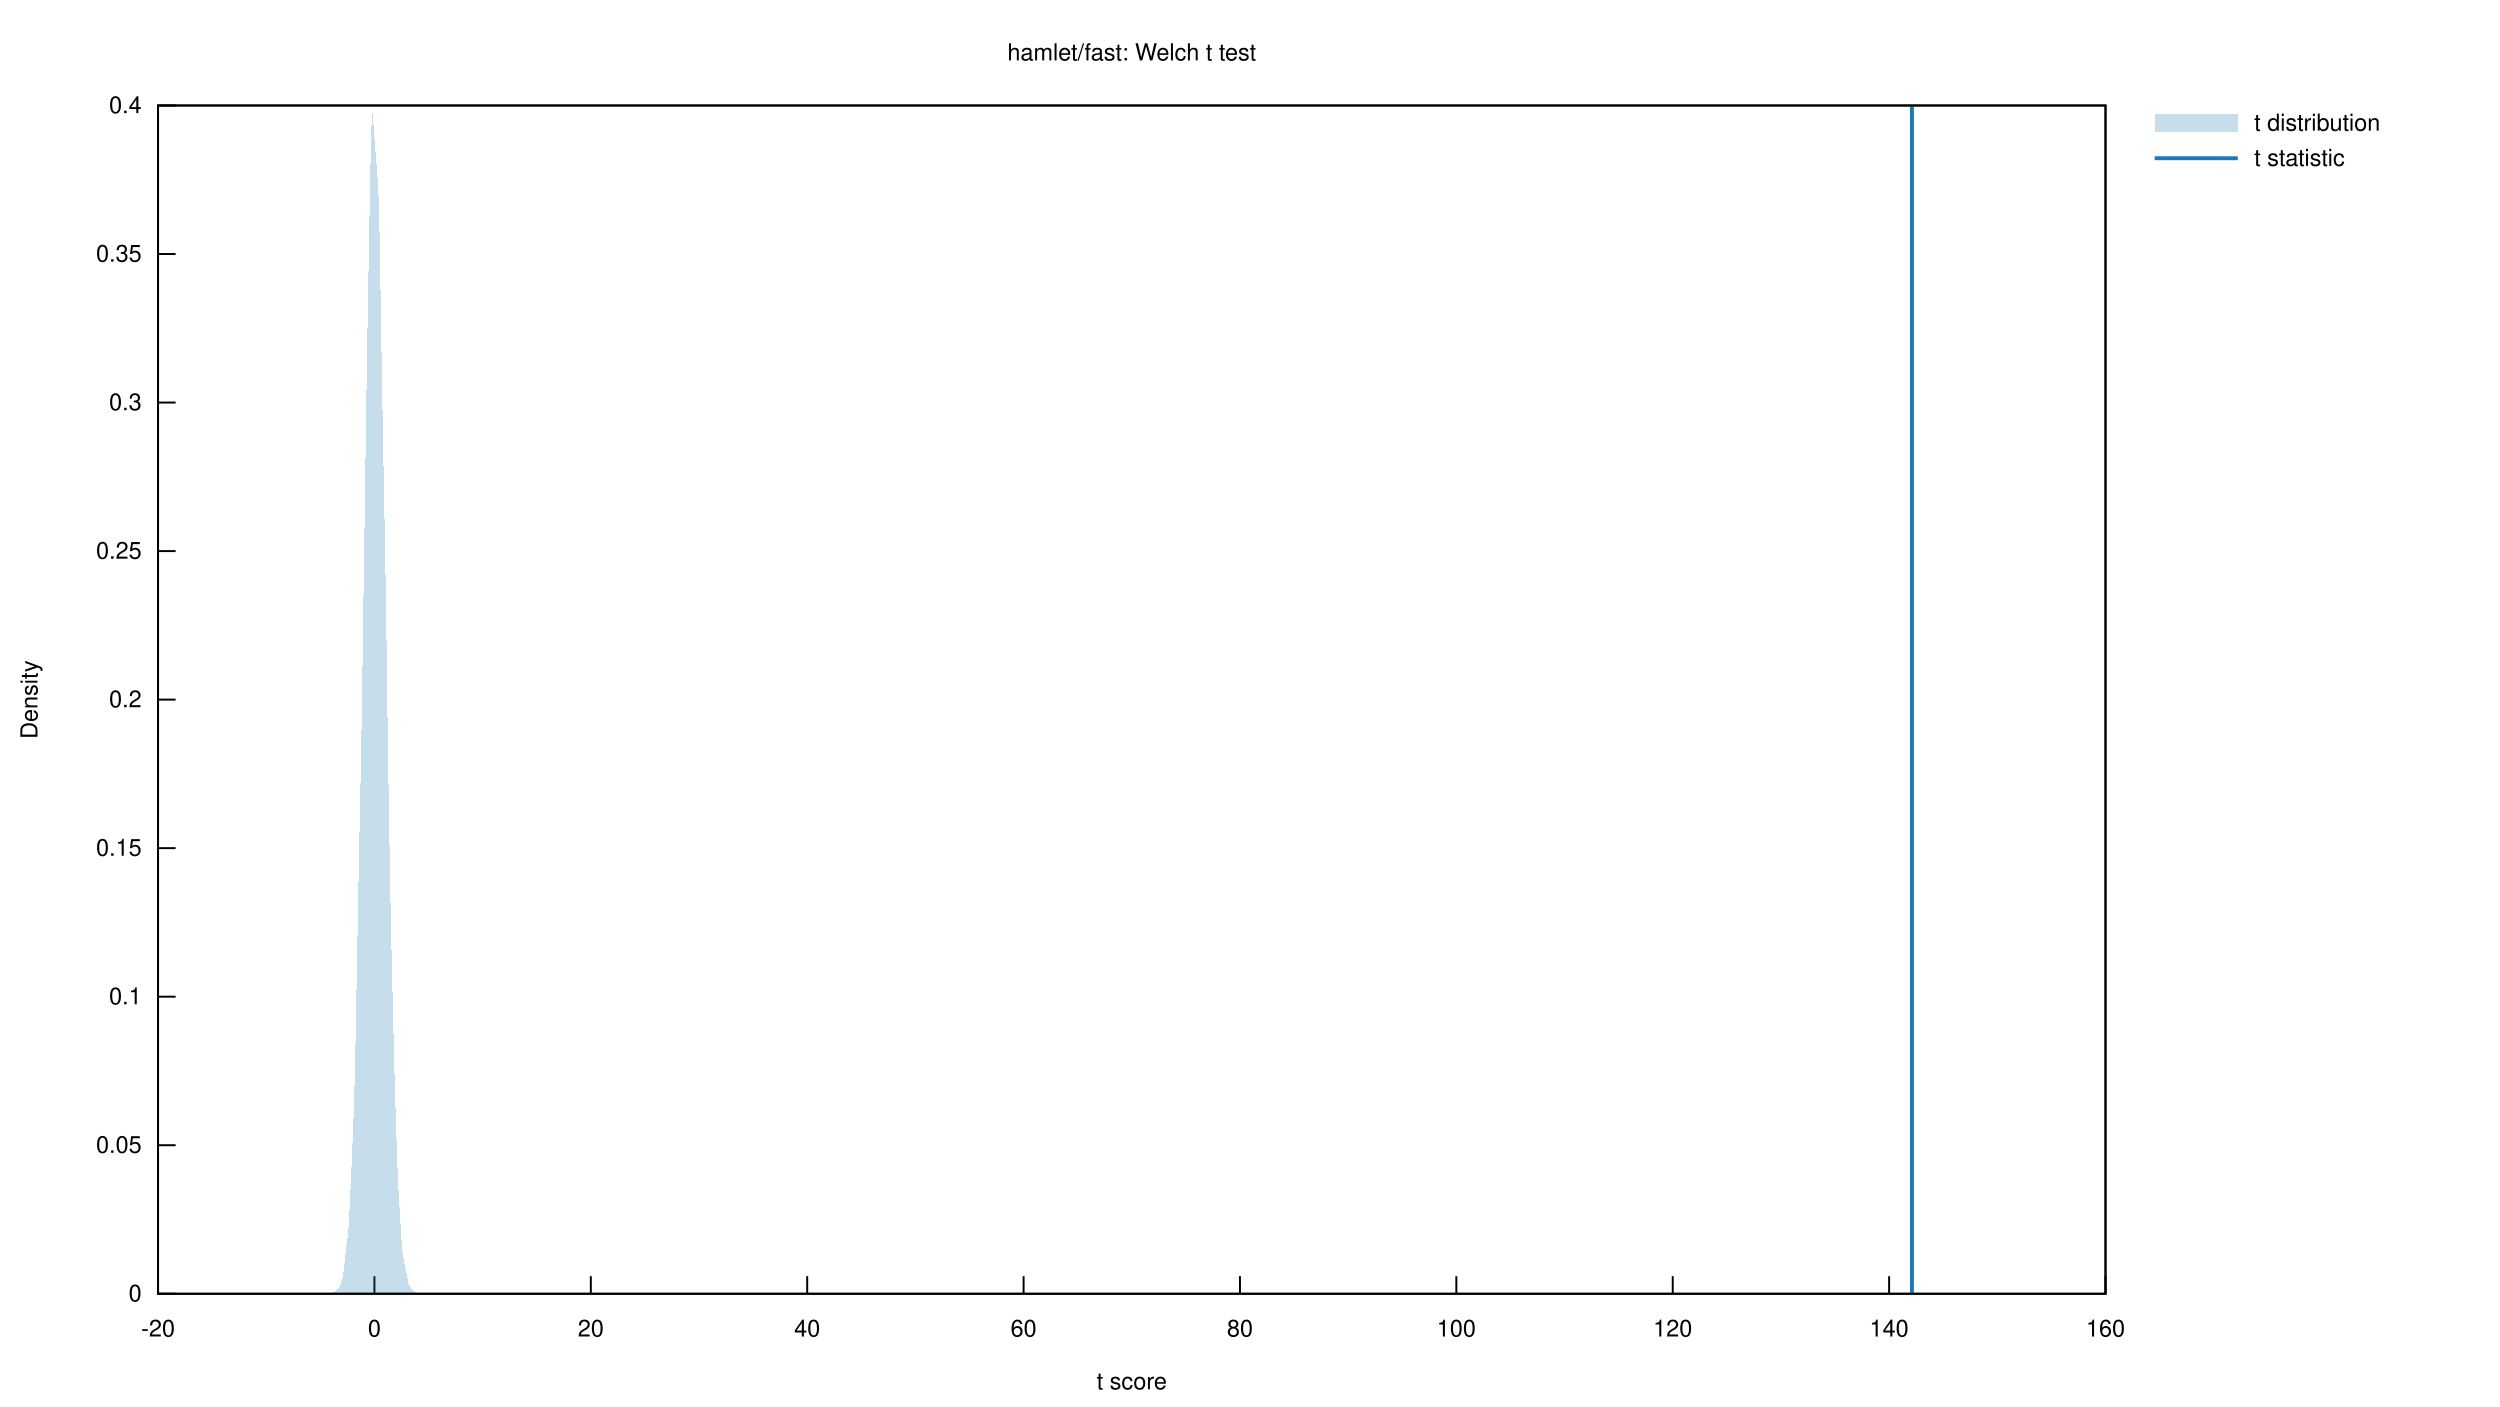
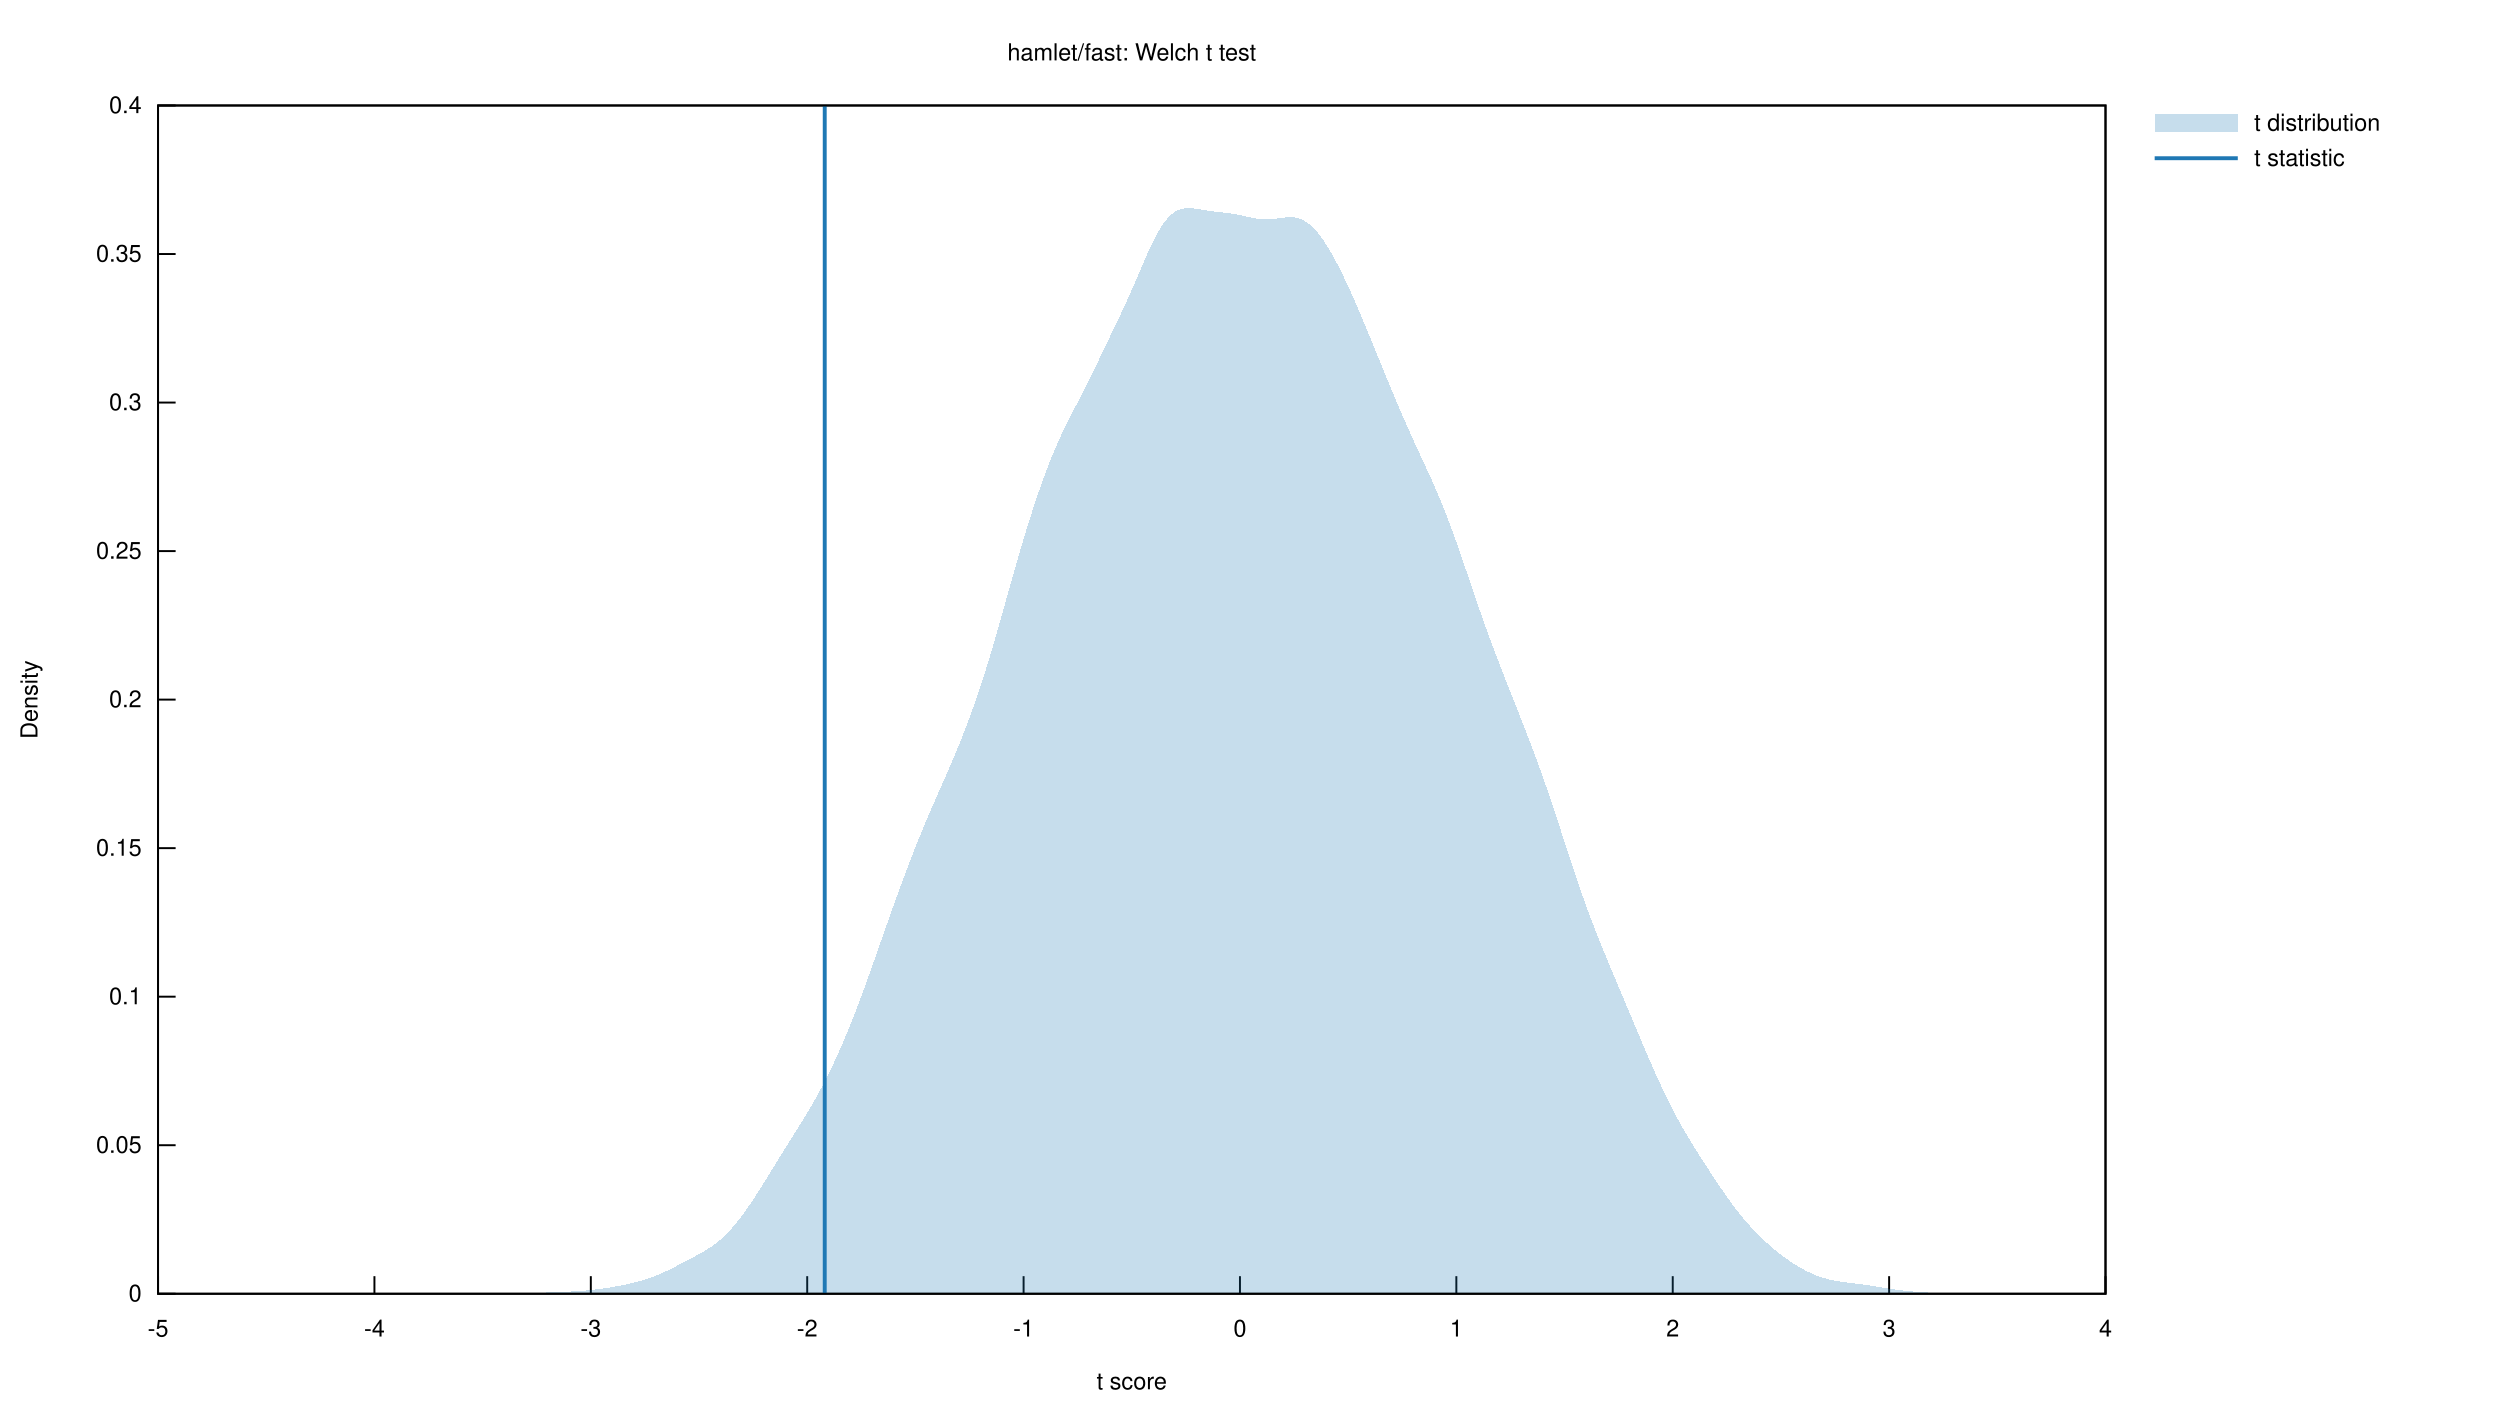
<svg xmlns="http://www.w3.org/2000/svg" xmlns:xlink="http://www.w3.org/1999/xlink" viewBox="0 0 1280 720">
  <g id="gnuplot_canvas">
    <rect x="0" y="0" width="1280" height="720" fill="none" />
    <defs>
      <circle id="gpDot" r="0.5" stroke-width="0.5" stroke="currentColor" />
      <path id="gpPt0" stroke-width="0.222" stroke="currentColor" d="M-1,0 h2 M0,-1 v2" />
      <path id="gpPt1" stroke-width="0.222" stroke="currentColor" d="M-1,-1 L1,1 M1,-1 L-1,1" />
      <path id="gpPt2" stroke-width="0.222" stroke="currentColor" d="M-1,0 L1,0 M0,-1 L0,1 M-1,-1 L1,1 M-1,1 L1,-1" />
      <rect id="gpPt3" stroke-width="0.222" stroke="currentColor" x="-1" y="-1" width="2" height="2" />
      <rect id="gpPt4" stroke-width="0.222" stroke="currentColor" fill="currentColor" x="-1" y="-1" width="2" height="2" />
      <circle id="gpPt5" stroke-width="0.222" stroke="currentColor" cx="0" cy="0" r="1" />
      <use xlink:href="#gpPt5" id="gpPt6" fill="currentColor" stroke="none" />
      <path id="gpPt7" stroke-width="0.222" stroke="currentColor" d="M0,-1.33 L-1.33,0.67 L1.33,0.67 z" />
      <use xlink:href="#gpPt7" id="gpPt8" fill="currentColor" stroke="none" />
      <use xlink:href="#gpPt7" id="gpPt9" stroke="currentColor" transform="rotate(180)" />
      <use xlink:href="#gpPt9" id="gpPt10" fill="currentColor" stroke="none" />
      <use xlink:href="#gpPt3" id="gpPt11" stroke="currentColor" transform="rotate(45)" />
      <use xlink:href="#gpPt11" id="gpPt12" fill="currentColor" stroke="none" />
      <path id="gpPt13" stroke-width="0.222" stroke="currentColor" d="M0,1.330 L1.265,0.411 L0.782,-1.067 L-0.782,-1.076 L-1.265,0.411 z" />
      <use xlink:href="#gpPt13" id="gpPt14" fill="currentColor" stroke="none" />
      <filter id="textbox" filterUnits="objectBoundingBox" x="0" y="0" height="1" width="1">
        <feFlood flood-color="white" flood-opacity="1" result="bgnd" />
        <feComposite in="SourceGraphic" in2="bgnd" operator="atop" />
      </filter>
      <filter id="greybox" filterUnits="objectBoundingBox" x="0" y="0" height="1" width="1">
        <feFlood flood-color="lightgrey" flood-opacity="1" result="grey" />
        <feComposite in="SourceGraphic" in2="grey" operator="atop" />
      </filter>
    </defs>
    <g fill="none" color="white" stroke="currentColor" stroke-width="1.00" stroke-linecap="butt" stroke-linejoin="miter">
</g>
    <g fill="none" color="black" stroke="currentColor" stroke-width="1.00" stroke-linecap="butt" stroke-linejoin="miter">
      <path stroke="black" d="M80.92,662.40 L89.92,662.40  " />
      <g transform="translate(72.53,666.30)" stroke="none" fill="black" font-family="Helvetica" font-size="12.00" text-anchor="end">
        <text>
          <tspan font-family="Helvetica"> 0</tspan>
        </text>
      </g>
    </g>
    <g fill="none" color="black" stroke="currentColor" stroke-width="1.00" stroke-linecap="butt" stroke-linejoin="miter">
      <path stroke="black" d="M80.92,586.35 L89.92,586.35  " />
      <g transform="translate(72.53,590.25)" stroke="none" fill="black" font-family="Helvetica" font-size="12.00" text-anchor="end">
        <text>
          <tspan font-family="Helvetica"> 0.05</tspan>
        </text>
      </g>
    </g>
    <g fill="none" color="black" stroke="currentColor" stroke-width="1.00" stroke-linecap="butt" stroke-linejoin="miter">
      <path stroke="black" d="M80.92,510.30 L89.92,510.30  " />
      <g transform="translate(72.53,514.20)" stroke="none" fill="black" font-family="Helvetica" font-size="12.00" text-anchor="end">
        <text>
          <tspan font-family="Helvetica"> 0.1</tspan>
        </text>
      </g>
    </g>
    <g fill="none" color="black" stroke="currentColor" stroke-width="1.00" stroke-linecap="butt" stroke-linejoin="miter">
      <path stroke="black" d="M80.92,434.25 L89.92,434.25  " />
      <g transform="translate(72.53,438.15)" stroke="none" fill="black" font-family="Helvetica" font-size="12.00" text-anchor="end">
        <text>
          <tspan font-family="Helvetica"> 0.15</tspan>
        </text>
      </g>
    </g>
    <g fill="none" color="black" stroke="currentColor" stroke-width="1.00" stroke-linecap="butt" stroke-linejoin="miter">
      <path stroke="black" d="M80.92,358.20 L89.92,358.20  " />
      <g transform="translate(72.53,362.10)" stroke="none" fill="black" font-family="Helvetica" font-size="12.00" text-anchor="end">
        <text>
          <tspan font-family="Helvetica"> 0.2</tspan>
        </text>
      </g>
    </g>
    <g fill="none" color="black" stroke="currentColor" stroke-width="1.00" stroke-linecap="butt" stroke-linejoin="miter">
      <path stroke="black" d="M80.92,282.16 L89.92,282.16  " />
      <g transform="translate(72.53,286.06)" stroke="none" fill="black" font-family="Helvetica" font-size="12.00" text-anchor="end">
        <text>
          <tspan font-family="Helvetica"> 0.25</tspan>
        </text>
      </g>
    </g>
    <g fill="none" color="black" stroke="currentColor" stroke-width="1.00" stroke-linecap="butt" stroke-linejoin="miter">
      <path stroke="black" d="M80.92,206.11 L89.92,206.11  " />
      <g transform="translate(72.53,210.01)" stroke="none" fill="black" font-family="Helvetica" font-size="12.00" text-anchor="end">
        <text>
          <tspan font-family="Helvetica"> 0.3</tspan>
        </text>
      </g>
    </g>
    <g fill="none" color="black" stroke="currentColor" stroke-width="1.00" stroke-linecap="butt" stroke-linejoin="miter">
      <path stroke="black" d="M80.92,130.06 L89.92,130.06  " />
      <g transform="translate(72.53,133.96)" stroke="none" fill="black" font-family="Helvetica" font-size="12.00" text-anchor="end">
        <text>
          <tspan font-family="Helvetica"> 0.35</tspan>
        </text>
      </g>
    </g>
    <g fill="none" color="black" stroke="currentColor" stroke-width="1.00" stroke-linecap="butt" stroke-linejoin="miter">
      <path stroke="black" d="M80.92,54.01 L89.92,54.01  " />
      <g transform="translate(72.53,57.91)" stroke="none" fill="black" font-family="Helvetica" font-size="12.00" text-anchor="end">
        <text>
          <tspan font-family="Helvetica"> 0.4</tspan>
        </text>
      </g>
    </g>
    <g fill="none" color="black" stroke="currentColor" stroke-width="1.00" stroke-linecap="butt" stroke-linejoin="miter">
      <path stroke="black" d="M80.92,662.40 L80.92,653.40  " />
      <g transform="translate(80.92,684.30)" stroke="none" fill="black" font-family="Helvetica" font-size="12.00" text-anchor="middle">
        <text>
-           <tspan font-family="Helvetica">-20</tspan>
+           <tspan font-family="Helvetica">-5</tspan>
        </text>
      </g>
    </g>
    <g fill="none" color="black" stroke="currentColor" stroke-width="1.00" stroke-linecap="butt" stroke-linejoin="miter">
      <path stroke="black" d="M191.71,662.40 L191.71,653.40  " />
      <g transform="translate(191.71,684.30)" stroke="none" fill="black" font-family="Helvetica" font-size="12.00" text-anchor="middle">
        <text>
-           <tspan font-family="Helvetica"> 0</tspan>
+           <tspan font-family="Helvetica">-4</tspan>
        </text>
      </g>
    </g>
    <g fill="none" color="black" stroke="currentColor" stroke-width="1.00" stroke-linecap="butt" stroke-linejoin="miter">
      <path stroke="black" d="M302.50,662.40 L302.50,653.40  " />
      <g transform="translate(302.50,684.30)" stroke="none" fill="black" font-family="Helvetica" font-size="12.00" text-anchor="middle">
        <text>
-           <tspan font-family="Helvetica"> 20</tspan>
+           <tspan font-family="Helvetica">-3</tspan>
        </text>
      </g>
    </g>
    <g fill="none" color="black" stroke="currentColor" stroke-width="1.00" stroke-linecap="butt" stroke-linejoin="miter">
      <path stroke="black" d="M413.29,662.40 L413.29,653.40  " />
      <g transform="translate(413.29,684.30)" stroke="none" fill="black" font-family="Helvetica" font-size="12.00" text-anchor="middle">
        <text>
-           <tspan font-family="Helvetica"> 40</tspan>
+           <tspan font-family="Helvetica">-2</tspan>
        </text>
      </g>
    </g>
    <g fill="none" color="black" stroke="currentColor" stroke-width="1.00" stroke-linecap="butt" stroke-linejoin="miter">
      <path stroke="black" d="M524.08,662.40 L524.08,653.40  " />
      <g transform="translate(524.08,684.30)" stroke="none" fill="black" font-family="Helvetica" font-size="12.00" text-anchor="middle">
        <text>
-           <tspan font-family="Helvetica"> 60</tspan>
+           <tspan font-family="Helvetica">-1</tspan>
        </text>
      </g>
    </g>
    <g fill="none" color="black" stroke="currentColor" stroke-width="1.00" stroke-linecap="butt" stroke-linejoin="miter">
      <path stroke="black" d="M634.86,662.40 L634.86,653.40  " />
      <g transform="translate(634.86,684.30)" stroke="none" fill="black" font-family="Helvetica" font-size="12.00" text-anchor="middle">
        <text>
-           <tspan font-family="Helvetica"> 80</tspan>
+           <tspan font-family="Helvetica"> 0</tspan>
        </text>
      </g>
    </g>
    <g fill="none" color="black" stroke="currentColor" stroke-width="1.00" stroke-linecap="butt" stroke-linejoin="miter">
      <path stroke="black" d="M745.65,662.40 L745.65,653.40  " />
      <g transform="translate(745.65,684.30)" stroke="none" fill="black" font-family="Helvetica" font-size="12.00" text-anchor="middle">
        <text>
-           <tspan font-family="Helvetica"> 100</tspan>
+           <tspan font-family="Helvetica"> 1</tspan>
        </text>
      </g>
    </g>
    <g fill="none" color="black" stroke="currentColor" stroke-width="1.00" stroke-linecap="butt" stroke-linejoin="miter">
      <path stroke="black" d="M856.44,662.40 L856.44,653.40  " />
      <g transform="translate(856.44,684.30)" stroke="none" fill="black" font-family="Helvetica" font-size="12.00" text-anchor="middle">
        <text>
-           <tspan font-family="Helvetica"> 120</tspan>
+           <tspan font-family="Helvetica"> 2</tspan>
        </text>
      </g>
    </g>
    <g fill="none" color="black" stroke="currentColor" stroke-width="1.00" stroke-linecap="butt" stroke-linejoin="miter">
      <path stroke="black" d="M967.23,662.40 L967.23,653.40  " />
      <g transform="translate(967.23,684.30)" stroke="none" fill="black" font-family="Helvetica" font-size="12.00" text-anchor="middle">
        <text>
-           <tspan font-family="Helvetica"> 140</tspan>
+           <tspan font-family="Helvetica"> 3</tspan>
        </text>
      </g>
    </g>
    <g fill="none" color="black" stroke="currentColor" stroke-width="1.00" stroke-linecap="butt" stroke-linejoin="miter">
      <path stroke="black" d="M1078.02,662.40 L1078.02,653.40  " />
      <g transform="translate(1078.02,684.30)" stroke="none" fill="black" font-family="Helvetica" font-size="12.00" text-anchor="middle">
        <text>
-           <tspan font-family="Helvetica"> 160</tspan>
+           <tspan font-family="Helvetica"> 4</tspan>
        </text>
      </g>
    </g>
    <g fill="none" color="black" stroke="currentColor" stroke-width="1.00" stroke-linecap="butt" stroke-linejoin="miter">
</g>
    <g fill="none" color="black" stroke="currentColor" stroke-width="1.00" stroke-linecap="butt" stroke-linejoin="miter">
      <path stroke="black" d="M80.92,54.01 L80.92,662.40 L1078.02,662.40 L1078.02,54.01 L80.92,54.01 Z  " />
    </g>
    <g fill="none" color="black" stroke="currentColor" stroke-width="1.00" stroke-linecap="butt" stroke-linejoin="miter">
      <g transform="translate(19.18,358.21) rotate(270)" stroke="none" fill="black" font-family="Helvetica" font-size="12.00" text-anchor="middle">
        <text>
          <tspan font-family="Helvetica">Density</tspan>
        </text>
      </g>
    </g>
    <g fill="none" color="black" stroke="currentColor" stroke-width="1.00" stroke-linecap="butt" stroke-linejoin="miter">
      <g transform="translate(579.47,711.30)" stroke="none" fill="black" font-family="Helvetica" font-size="12.00" text-anchor="middle">
        <text>
          <tspan font-family="Helvetica">t score</tspan>
        </text>
      </g>
    </g>
    <g fill="none" color="black" stroke="currentColor" stroke-width="1.00" stroke-linecap="butt" stroke-linejoin="miter">
</g>
    <g id="gnuplot_plot_1">
      <g fill="none" color="black" stroke="currentColor" stroke-width="1.00" stroke-linecap="butt" stroke-linejoin="miter">
        <g transform="translate(1154.14,66.91)" stroke="none" fill="black" font-family="Helvetica" font-size="12.00" text-anchor="start">
          <text>
            <tspan font-family="Helvetica">t distribution</tspan>
          </text>
        </g>
      </g>
      <g fill="none" color="black" stroke="currentColor" stroke-width="1.00" stroke-linecap="butt" stroke-linejoin="miter">
        <g stroke="none" shape-rendering="crispEdges">
          <polygon fill="rgb( 31, 120, 180)" fill-opacity="0.25" points="1103.19,67.51 1145.75,67.51 1145.75,58.51 1103.19,58.51 " />
-           <polygon fill="rgb( 31, 120, 180)" fill-opacity="0.25" points="166.68,662.40 166.79,662.40 166.90,662.40 167.00,662.40 167.11,662.40 167.22,662.39 167.32,662.39 167.43,662.39 167.54,662.38 167.64,662.38 167.75,662.37 167.86,662.36 167.96,662.36 168.07,662.35 168.18,662.34 168.29,662.33 168.39,662.33 168.50,662.32 168.61,662.31 168.71,662.30 168.82,662.29 168.93,662.28 169.03,662.27 169.14,662.25 169.25,662.24 169.36,662.22 169.46,662.19 169.57,662.17 169.68,662.14 169.78,662.11 169.89,662.07 170.00,662.02 170.10,661.98 170.21,661.93 170.32,661.87 170.43,661.82 170.53,661.76 170.64,661.70 170.75,661.64 170.85,661.58 170.96,661.52 171.07,661.47 171.17,661.41 171.28,661.35 171.39,661.28 171.50,661.22 171.60,661.14 171.71,661.06 171.82,660.96 171.92,660.86 172.03,660.74 172.14,660.61 172.24,660.47 172.35,660.33 172.46,660.19 172.56,660.05 172.67,659.92 172.78,659.80 172.89,659.71 172.99,659.62 173.10,659.55 173.21,659.49 173.31,659.43 173.42,659.35 173.53,659.26 173.63,659.14 173.74,658.99 173.85,658.80 173.96,658.57 174.06,658.31 174.17,658.01 174.28,657.69 174.38,657.35 174.49,657.00 174.60,656.65 174.70,656.29 174.81,655.94 174.92,655.60 175.03,655.25 175.13,654.91 175.24,654.55 175.35,654.17 175.45,653.75 175.56,653.29 175.67,652.75 175.77,652.14 175.88,651.44 175.99,650.64 176.10,649.75 176.20,648.76 176.31,647.69 176.42,646.55 176.52,645.38 176.63,644.18 176.74,643.01 176.84,641.88 176.95,640.81 177.06,639.84 177.17,638.96 177.27,638.17 177.38,637.46 177.49,636.80 177.59,636.15 177.70,635.48 177.81,634.76 177.91,633.94 178.02,633.02 178.13,631.97 178.23,630.78 178.34,629.45 178.45,627.97 178.56,626.37 178.66,624.63 178.77,622.78 178.88,620.82 178.98,618.78 179.09,616.66 179.20,614.47 179.30,612.24 179.41,609.96 179.52,607.65 179.63,605.31 179.73,602.93 179.84,600.51 179.95,598.06 180.05,595.56 180.16,593.03 180.27,590.47 180.37,587.88 180.48,585.27 180.59,582.64 180.70,579.96 180.80,577.24 180.91,574.43 181.02,571.53 181.12,568.48 181.23,565.26 181.34,561.83 181.44,558.16 181.55,554.23 181.66,550.02 181.77,545.53 181.87,540.76 181.98,535.72 182.09,530.45 182.19,524.97 182.30,519.33 182.41,513.58 182.51,507.74 182.62,501.88 182.73,496.00 182.83,490.14 182.94,484.30 183.05,478.51 183.16,472.75 183.26,467.03 183.37,461.36 183.48,455.74 183.58,450.17 183.69,444.67 183.80,439.24 183.90,433.88 184.01,428.59 184.12,423.36 184.23,418.17 184.33,412.99 184.44,407.80 184.55,402.56 184.65,397.23 184.76,391.76 184.87,386.11 184.97,380.25 185.08,374.14 185.19,367.76 185.30,361.10 185.40,354.17 185.51,347.01 185.62,339.65 185.72,332.16 185.83,324.61 185.94,317.06 186.04,309.56 186.15,302.15 186.26,294.82 186.37,287.57 186.47,280.35 186.58,273.14 186.69,265.88 186.79,258.55 186.90,251.14 187.01,243.67 187.11,236.16 187.22,228.67 187.33,221.24 187.43,213.92 187.54,206.74 187.65,199.74 187.76,192.90 187.86,186.23 187.97,179.71 188.08,173.31 188.18,167.02 188.29,160.82 188.40,154.67 188.50,148.57 188.61,142.51 188.72,136.48 188.83,130.47 188.93,124.49 189.04,118.55 189.15,112.66 189.25,106.85 189.36,101.14 189.47,95.56 189.57,90.14 189.68,84.93 189.79,79.98 189.90,75.36 190.00,71.14 190.11,67.41 190.22,64.25 190.32,61.74 190.43,59.91 190.54,58.79 190.64,58.34 190.75,58.50 190.86,59.18 190.97,60.27 191.07,61.64 191.18,63.18 191.29,64.80 191.39,66.41 191.50,67.98 191.61,69.48 191.71,70.92 191.82,72.29 191.93,73.62 192.03,74.92 192.14,76.20 192.25,77.48 192.36,78.77 192.46,80.08 192.57,81.40 192.68,82.75 192.78,84.11 192.89,85.48 193.00,86.86 193.10,88.24 193.21,89.64 193.32,91.09 193.43,92.65 193.53,94.37 193.64,96.35 193.75,98.68 193.85,101.44 193.96,104.71 194.07,108.53 194.17,112.91 194.28,117.84 194.39,123.29 194.50,129.18 194.60,135.44 194.71,141.96 194.82,148.65 194.92,155.43 195.03,162.20 195.14,168.91 195.24,175.50 195.35,181.96 195.46,188.28 195.57,194.48 195.67,200.58 195.78,206.60 195.89,212.59 195.99,218.56 196.10,224.51 196.21,230.46 196.31,236.38 196.42,242.25 196.53,248.06 196.63,253.79 196.74,259.46 196.85,265.07 196.96,270.69 197.06,276.35 197.17,282.13 197.28,288.10 197.38,294.32 197.49,300.84 197.60,307.72 197.70,314.94 197.81,322.51 197.92,330.37 198.03,338.45 198.13,346.65 198.24,354.88 198.35,363.01 198.45,370.97 198.56,378.67 198.67,386.09 198.77,393.21 198.88,400.07 198.99,406.71 199.10,413.20 199.20,419.61 199.31,425.98 199.42,432.33 199.52,438.66 199.63,444.95 199.74,451.13 199.84,457.16 199.95,462.97 200.06,468.52 200.17,473.79 200.27,478.79 200.38,483.55 200.49,488.11 200.59,492.56 200.70,496.94 200.81,501.31 200.91,505.72 201.02,510.19 201.13,514.72 201.23,519.28 201.34,523.86 201.45,528.40 201.56,532.86 201.66,537.22 201.77,541.44 201.88,545.51 201.98,549.43 202.09,553.22 202.20,556.89 202.30,560.48 202.41,564.00 202.52,567.48 202.63,570.95 202.73,574.40 202.84,577.84 202.95,581.26 203.05,584.62 203.16,587.91 203.27,591.10 203.37,594.16 203.48,597.05 203.59,599.77 203.70,602.31 203.80,604.67 203.91,606.87 204.02,608.92 204.12,610.87 204.23,612.75 204.34,614.59 204.44,616.41 204.55,618.24 204.66,620.09 204.77,621.94 204.87,623.80 204.98,625.65 205.09,627.46 205.19,629.23 205.30,630.92 205.41,632.54 205.51,634.06 205.62,635.47 205.73,636.78 205.83,637.99 205.94,639.10 206.05,640.11 206.16,641.04 206.26,641.90 206.37,642.70 206.48,643.45 206.58,644.15 206.69,644.83 206.80,645.48 206.90,646.10 207.01,646.70 207.12,647.27 207.23,647.81 207.33,648.32 207.44,648.79 207.55,649.22 207.65,649.64 207.76,650.04 207.87,650.44 207.97,650.86 208.08,651.32 208.19,651.83 208.30,652.38 208.40,652.98 208.51,653.62 208.62,654.28 208.72,654.93 208.83,655.57 208.94,656.16 209.04,656.69 209.15,657.15 209.26,657.52 209.37,657.82 209.47,658.05 209.58,658.21 209.69,658.33 209.79,658.43 209.90,658.52 210.01,658.62 210.11,658.73 210.22,658.87 210.33,659.04 210.44,659.23 210.54,659.44 210.65,659.67 210.76,659.90 210.86,660.12 210.97,660.33 211.08,660.51 211.18,660.65 211.29,660.76 211.40,660.84 211.50,660.87 211.61,660.88 211.72,660.88 211.83,660.86 211.93,660.84 212.04,660.84 212.15,660.86 212.25,660.90 212.36,660.97 212.47,661.06 212.57,661.16 212.68,661.28 212.79,661.39 212.90,661.50 213.00,661.60 213.11,661.69 213.22,661.77 213.32,661.83 213.43,661.88 213.54,661.91 213.64,661.95 213.75,661.97 213.86,662.00 213.97,662.02 214.07,662.04 214.18,662.07 214.29,662.09 214.39,662.12 214.50,662.15 214.61,662.17 214.71,662.20 214.82,662.22 214.93,662.24 215.04,662.26 215.14,662.28 215.25,662.29 215.36,662.30 215.46,662.31 215.57,662.31 215.68,662.31 215.78,662.31 215.89,662.31 216.00,662.30 216.10,662.29 216.21,662.28 216.32,662.27 216.43,662.25 216.53,662.23 216.64,662.21 216.75,662.19 216.85,662.18 216.96,662.17 217.07,662.16 217.17,662.16 217.28,662.16 217.39,662.17 217.50,662.18 217.60,662.20 217.71,662.22 217.82,662.24 217.92,662.26 218.03,662.27 218.14,662.29 218.24,662.30 218.35,662.32 218.46,662.33 218.57,662.34 218.67,662.35 218.78,662.35 218.89,662.36 218.99,662.37 219.10,662.38 219.21,662.38 219.31,662.39 219.42,662.39 219.53,662.39 219.64,662.40 219.74,662.40 219.85,662.40 219.96,662.40 220.06,662.40 220.06,662.40 219.96,662.40 219.85,662.40 219.74,662.40 219.64,662.40 219.53,662.40 219.42,662.40 219.31,662.40 219.21,662.40 219.10,662.40 218.99,662.40 218.89,662.40 218.78,662.40 218.67,662.40 218.57,662.40 218.46,662.40 218.35,662.40 218.24,662.40 218.14,662.40 218.03,662.40 217.92,662.40 217.82,662.40 217.71,662.40 217.60,662.40 217.50,662.40 217.39,662.40 217.28,662.40 217.17,662.40 217.07,662.40 216.96,662.40 216.85,662.40 216.75,662.40 216.64,662.40 216.53,662.40 216.43,662.40 216.32,662.40 216.21,662.40 216.10,662.40 216.00,662.40 215.89,662.40 215.78,662.40 215.68,662.40 215.57,662.40 215.46,662.40 215.36,662.40 215.25,662.40 215.14,662.40 215.04,662.40 214.93,662.40 214.82,662.40 214.71,662.40 214.61,662.40 214.50,662.40 214.39,662.40 214.29,662.40 214.18,662.40 214.07,662.40 213.97,662.40 213.86,662.40 213.75,662.40 213.64,662.40 213.54,662.40 213.43,662.40 213.32,662.40 213.22,662.40 213.11,662.40 213.00,662.40 212.90,662.40 212.79,662.40 212.68,662.40 212.57,662.40 212.47,662.40 212.36,662.40 212.25,662.40 212.15,662.40 212.04,662.40 211.93,662.40 211.83,662.40 211.72,662.40 211.61,662.40 211.50,662.40 211.40,662.40 211.29,662.40 211.18,662.40 211.08,662.40 210.97,662.40 210.86,662.40 210.76,662.40 210.65,662.40 210.54,662.40 210.44,662.40 210.33,662.40 210.22,662.40 210.11,662.40 210.01,662.40 209.90,662.40 209.79,662.40 209.69,662.40 209.58,662.40 209.47,662.40 209.37,662.40 209.26,662.40 209.15,662.40 209.04,662.40 208.94,662.40 208.83,662.40 208.72,662.40 208.62,662.40 208.51,662.40 208.40,662.40 208.30,662.40 208.19,662.40 208.08,662.40 207.97,662.40 207.87,662.40 207.76,662.40 207.65,662.40 207.55,662.40 207.44,662.40 207.33,662.40 207.23,662.40 207.12,662.40 207.01,662.40 206.90,662.40 206.80,662.40 206.69,662.40 206.58,662.40 206.48,662.40 206.37,662.40 206.26,662.40 206.16,662.40 206.05,662.40 205.94,662.40 205.83,662.40 205.73,662.40 205.62,662.40 205.51,662.40 205.41,662.40 205.30,662.40 205.19,662.40 205.09,662.40 204.98,662.40 204.87,662.40 204.77,662.40 204.66,662.40 204.55,662.40 204.44,662.40 204.34,662.40 204.23,662.40 204.12,662.40 204.02,662.40 203.91,662.40 203.80,662.40 203.70,662.40 203.59,662.40 203.48,662.40 203.37,662.40 203.27,662.40 203.16,662.40 203.05,662.40 202.95,662.40 202.84,662.40 202.73,662.40 202.63,662.40 202.52,662.40 202.41,662.40 202.30,662.40 202.20,662.40 202.09,662.40 201.98,662.40 201.88,662.40 201.77,662.40 201.66,662.40 201.56,662.40 201.45,662.40 201.34,662.40 201.23,662.40 201.13,662.40 201.02,662.40 200.91,662.40 200.81,662.40 200.70,662.40 200.59,662.40 200.49,662.40 200.38,662.40 200.27,662.40 200.17,662.40 200.06,662.40 199.95,662.40 199.84,662.40 199.74,662.40 199.63,662.40 199.52,662.40 199.42,662.40 199.31,662.40 199.20,662.40 199.10,662.40 198.99,662.40 198.88,662.40 198.77,662.40 198.67,662.40 198.56,662.40 198.45,662.40 198.35,662.40 198.24,662.40 198.13,662.40 198.03,662.40 197.92,662.40 197.81,662.40 197.70,662.40 197.60,662.40 197.49,662.40 197.38,662.40 197.28,662.40 197.17,662.40 197.06,662.40 196.96,662.40 196.85,662.40 196.74,662.40 196.63,662.40 196.53,662.40 196.42,662.40 196.31,662.40 196.21,662.40 196.10,662.40 195.99,662.40 195.89,662.40 195.78,662.40 195.67,662.40 195.57,662.40 195.46,662.40 195.35,662.40 195.24,662.40 195.14,662.40 195.03,662.40 194.92,662.40 194.82,662.40 194.71,662.40 194.60,662.40 194.50,662.40 194.39,662.40 194.28,662.40 194.17,662.40 194.07,662.40 193.96,662.40 193.85,662.40 193.75,662.40 193.64,662.40 193.53,662.40 193.43,662.40 193.32,662.40 193.21,662.40 193.10,662.40 193.00,662.40 192.89,662.40 192.78,662.40 192.68,662.40 192.57,662.40 192.46,662.40 192.36,662.40 192.25,662.40 192.14,662.40 192.03,662.40 191.93,662.40 191.82,662.40 191.71,662.40 191.61,662.40 191.50,662.40 191.39,662.40 191.29,662.40 191.18,662.40 191.07,662.40 190.97,662.40 190.86,662.40 190.75,662.40 190.64,662.40 190.54,662.40 190.43,662.40 190.32,662.40 190.22,662.40 190.11,662.40 190.00,662.40 189.90,662.40 189.79,662.40 189.68,662.40 189.57,662.40 189.47,662.40 189.36,662.40 189.25,662.40 189.15,662.40 189.04,662.40 188.93,662.40 188.83,662.40 188.72,662.40 188.61,662.40 188.50,662.40 188.40,662.40 188.29,662.40 188.18,662.40 188.08,662.40 187.97,662.40 187.86,662.40 187.76,662.40 187.65,662.40 187.54,662.40 187.43,662.40 187.33,662.40 187.22,662.40 187.11,662.40 187.01,662.40 186.90,662.40 186.79,662.40 186.69,662.40 186.58,662.40 186.47,662.40 186.37,662.40 186.26,662.40 186.15,662.40 186.04,662.40 185.94,662.40 185.83,662.40 185.72,662.40 185.62,662.40 185.51,662.40 185.40,662.40 185.30,662.40 185.19,662.40 185.08,662.40 184.97,662.40 184.87,662.40 184.76,662.40 184.65,662.40 184.55,662.40 184.44,662.40 184.33,662.40 184.23,662.40 184.12,662.40 184.01,662.40 183.90,662.40 183.80,662.40 183.69,662.40 183.58,662.40 183.48,662.40 183.37,662.40 183.26,662.40 183.16,662.40 183.05,662.40 182.94,662.40 182.83,662.40 182.73,662.40 182.62,662.40 182.51,662.40 182.41,662.40 182.30,662.40 182.19,662.40 182.09,662.40 181.98,662.40 181.87,662.40 181.77,662.40 181.66,662.40 181.55,662.40 181.44,662.40 181.34,662.40 181.23,662.40 181.12,662.40 181.02,662.40 180.91,662.40 180.80,662.40 180.70,662.40 180.59,662.40 180.48,662.40 180.37,662.40 180.27,662.40 180.16,662.40 180.05,662.40 179.95,662.40 179.84,662.40 179.73,662.40 179.63,662.40 179.52,662.40 179.41,662.40 179.30,662.40 179.20,662.40 179.09,662.40 178.98,662.40 178.88,662.40 178.77,662.40 178.66,662.40 178.56,662.40 178.45,662.40 178.34,662.40 178.23,662.40 178.13,662.40 178.02,662.40 177.91,662.40 177.81,662.40 177.70,662.40 177.59,662.40 177.49,662.40 177.38,662.40 177.27,662.40 177.17,662.40 177.06,662.40 176.95,662.40 176.84,662.40 176.74,662.40 176.63,662.40 176.52,662.40 176.42,662.40 176.31,662.40 176.20,662.40 176.10,662.40 175.99,662.40 175.88,662.40 175.77,662.40 175.67,662.40 175.56,662.40 175.45,662.40 175.35,662.40 175.24,662.40 175.13,662.40 175.03,662.40 174.92,662.40 174.81,662.40 174.70,662.40 174.60,662.40 174.49,662.40 174.38,662.40 174.28,662.40 174.17,662.40 174.06,662.40 173.96,662.40 173.85,662.40 173.74,662.40 173.63,662.40 173.53,662.40 173.42,662.40 173.31,662.40 173.21,662.40 173.10,662.40 172.99,662.40 172.89,662.40 172.78,662.40 172.67,662.40 172.56,662.40 172.46,662.40 172.35,662.40 172.24,662.40 172.14,662.40 172.03,662.40 171.92,662.40 171.82,662.40 171.71,662.40 171.60,662.40 171.50,662.40 171.39,662.40 171.28,662.40 171.17,662.40 171.07,662.40 170.96,662.40 170.85,662.40 170.75,662.40 170.64,662.40 170.53,662.40 170.43,662.40 170.32,662.40 170.21,662.40 170.10,662.40 170.00,662.40 169.89,662.40 169.78,662.40 169.68,662.40 169.57,662.40 169.46,662.40 169.36,662.40 169.25,662.40 169.14,662.40 169.03,662.40 168.93,662.40 168.82,662.40 168.71,662.40 168.61,662.40 168.50,662.40 168.39,662.40 168.29,662.40 168.18,662.40 168.07,662.40 167.96,662.40 167.86,662.40 167.75,662.40 167.64,662.40 167.54,662.40 167.43,662.40 167.32,662.40 167.22,662.40 167.11,662.40 167.00,662.40 166.90,662.40 166.79,662.40 166.68,662.40 " />
+           <polygon fill="rgb( 31, 120, 180)" fill-opacity="0.25" points="170.87,662.40 172.65,662.40 174.43,662.40 176.21,662.40 177.99,662.40 179.77,662.40 181.55,662.39 183.33,662.39 185.11,662.39 186.89,662.39 188.67,662.38 190.45,662.38 192.22,662.37 194.00,662.37 195.78,662.36 197.56,662.36 199.34,662.35 201.12,662.35 202.90,662.35 204.68,662.34 206.46,662.34 208.24,662.34 210.02,662.35 211.80,662.35 213.58,662.35 215.36,662.36 217.14,662.36 218.91,662.37 220.69,662.37 222.47,662.38 224.25,662.38 226.03,662.39 227.81,662.39 229.59,662.39 231.37,662.39 233.15,662.40 234.93,662.40 236.71,662.40 238.49,662.40 240.27,662.40 242.05,662.40 243.83,662.40 245.60,662.39 247.38,662.39 249.16,662.39 250.94,662.38 252.72,662.37 254.50,662.36 256.28,662.35 258.06,662.33 259.84,662.30 261.62,662.28 263.40,662.24 265.18,662.20 266.96,662.16 268.74,662.11 270.52,662.06 272.30,662.00 274.07,661.94 275.85,661.88 277.63,661.82 279.41,661.76 281.19,661.70 282.97,661.63 284.75,661.57 286.53,661.51 288.31,661.44 290.09,661.37 291.87,661.28 293.65,661.19 295.43,661.08 297.21,660.96 298.99,660.82 300.76,660.66 302.54,660.48 304.32,660.28 306.10,660.07 307.88,659.83 309.66,659.58 311.44,659.30 313.22,659.01 315.00,658.71 316.78,658.38 318.56,658.03 320.34,657.66 322.12,657.27 323.90,656.86 325.68,656.41 327.45,655.93 329.23,655.42 331.01,654.86 332.79,654.26 334.57,653.61 336.35,652.91 338.13,652.17 339.91,651.37 341.69,650.54 343.47,649.67 345.25,648.77 347.03,647.85 348.81,646.92 350.59,645.99 352.37,645.05 354.15,644.11 355.92,643.17 357.70,642.20 359.48,641.21 361.26,640.16 363.04,639.05 364.82,637.85 366.60,636.54 368.38,635.10 370.16,633.53 371.94,631.82 373.72,629.96 375.50,627.96 377.28,625.81 379.06,623.54 380.84,621.14 382.61,618.63 384.39,616.03 386.17,613.34 387.95,610.59 389.73,607.78 391.51,604.92 393.29,602.04 395.07,599.15 396.85,596.25 398.63,593.36 400.41,590.49 402.19,587.62 403.97,584.78 405.75,581.94 407.53,579.11 409.30,576.26 411.08,573.38 412.86,570.46 414.64,567.48 416.42,564.42 418.20,561.27 419.98,558.02 421.76,554.65 423.54,551.16 425.32,547.55 427.10,543.80 428.88,539.93 430.66,535.92 432.44,531.78 434.22,527.51 436.00,523.10 437.77,518.56 439.55,513.91 441.33,509.14 443.11,504.28 444.89,499.34 446.67,494.34 448.45,489.30 450.23,484.23 452.01,479.15 453.79,474.09 455.57,469.05 457.35,464.05 459.13,459.09 460.91,454.20 462.69,449.38 464.46,444.64 466.24,439.98 468.02,435.41 469.80,430.94 471.58,426.57 473.36,422.28 475.14,418.07 476.92,413.93 478.70,409.84 480.48,405.79 482.26,401.75 484.04,397.70 485.82,393.62 487.60,389.49 489.38,385.27 491.16,380.95 492.93,376.52 494.71,371.94 496.49,367.20 498.27,362.29 500.05,357.19 501.83,351.90 503.61,346.42 505.39,340.74 507.17,334.88 508.95,328.86 510.73,322.71 512.51,316.45 514.29,310.13 516.07,303.79 517.85,297.47 519.62,291.20 521.40,285.03 523.18,278.97 524.96,273.06 526.74,267.29 528.52,261.69 530.30,256.27 532.08,251.04 533.86,246.00 535.64,241.17 537.42,236.55 539.20,232.16 540.98,227.98 542.76,224.01 544.54,220.22 546.31,216.59 548.09,213.07 549.87,209.62 551.65,206.20 553.43,202.76 555.21,199.29 556.99,195.75 558.77,192.15 560.55,188.50 562.33,184.81 564.11,181.09 565.89,177.37 567.67,173.66 569.45,169.95 571.23,166.24 573.01,162.51 574.78,158.73 576.56,154.87 578.34,150.93 580.12,146.89 581.90,142.78 583.68,138.63 585.46,134.48 587.24,130.41 589.02,126.49 590.80,122.80 592.58,119.41 594.36,116.38 596.14,113.76 597.92,111.57 599.70,109.82 601.47,108.49 603.25,107.54 605.03,106.94 606.81,106.63 608.59,106.55 610.37,106.64 612.15,106.84 613.93,107.11 615.71,107.40 617.49,107.70 619.27,107.97 621.05,108.21 622.83,108.42 624.61,108.62 626.39,108.83 628.16,109.04 629.94,109.29 631.72,109.57 633.50,109.89 635.28,110.25 637.06,110.64 638.84,111.03 640.62,111.41 642.40,111.74 644.18,112.00 645.96,112.19 647.74,112.27 649.52,112.25 651.30,112.14 653.08,111.95 654.86,111.72 656.63,111.48 658.41,111.29 660.19,111.19 661.97,111.24 663.75,111.49 665.53,111.98 667.31,112.75 669.09,113.81 670.87,115.18 672.65,116.86 674.43,118.84 676.21,121.11 677.99,123.64 679.77,126.41 681.55,129.40 683.32,132.59 685.10,135.96 686.88,139.49 688.66,143.17 690.44,146.99 692.22,150.92 694.00,154.96 695.78,159.09 697.56,163.29 699.34,167.56 701.12,171.87 702.90,176.20 704.68,180.55 706.46,184.91 708.24,189.26 710.01,193.59 711.79,197.89 713.57,202.16 715.35,206.39 717.13,210.56 718.91,214.67 720.69,218.72 722.47,222.70 724.25,226.63 726.03,230.50 727.81,234.35 729.59,238.19 731.37,242.06 733.15,245.98 734.93,250.01 736.71,254.15 738.48,258.45 740.26,262.92 742.04,267.56 743.82,272.37 745.60,277.33 747.38,282.42 749.16,287.60 750.94,292.85 752.72,298.11 754.50,303.35 756.28,308.55 758.06,313.68 759.84,318.72 761.62,323.66 763.40,328.51 765.17,333.27 766.95,337.94 768.73,342.56 770.51,347.12 772.29,351.65 774.07,356.16 775.85,360.66 777.63,365.17 779.41,369.70 781.19,374.28 782.97,378.90 784.75,383.60 786.53,388.38 788.31,393.26 790.09,398.24 791.86,403.34 793.64,408.55 795.42,413.86 797.20,419.25 798.98,424.70 800.76,430.18 802.54,435.66 804.32,441.10 806.10,446.47 807.88,451.75 809.66,456.91 811.44,461.93 813.22,466.81 815.00,471.56 816.78,476.18 818.56,480.68 820.33,485.09 822.11,489.43 823.89,493.72 825.67,497.97 827.45,502.21 829.23,506.44 831.01,510.67 832.79,514.90 834.57,519.14 836.35,523.38 838.13,527.61 839.91,531.82 841.69,536.01 843.47,540.16 845.25,544.26 847.02,548.30 848.80,552.26 850.58,556.13 852.36,559.90 854.14,563.56 855.92,567.10 857.70,570.52 859.48,573.82 861.26,577.00 863.04,580.08 864.82,583.07 866.60,585.98 868.38,588.83 870.16,591.64 871.94,594.41 873.71,597.16 875.49,599.89 877.27,602.60 879.05,605.29 880.83,607.93 882.61,610.54 884.39,613.08 886.17,615.56 887.95,617.97 889.73,620.28 891.51,622.51 893.29,624.65 895.07,626.70 896.85,628.67 898.63,630.55 900.41,632.35 902.18,634.09 903.96,635.75 905.74,637.35 907.52,638.89 909.30,640.37 911.08,641.79 912.86,643.16 914.64,644.46 916.42,645.71 918.20,646.89 919.98,648.01 921.76,649.07 923.54,650.06 925.32,650.97 927.10,651.82 928.87,652.59 930.65,653.29 932.43,653.91 934.21,654.46 935.99,654.95 937.77,655.37 939.55,655.73 941.33,656.05 943.11,656.32 944.89,656.57 946.67,656.79 948.45,657.01 950.23,657.22 952.01,657.45 953.79,657.68 955.57,657.93 957.34,658.19 959.12,658.46 960.90,658.74 962.68,659.03 964.46,659.32 966.24,659.61 968.02,659.88 969.80,660.14 971.58,660.39 973.36,660.62 975.14,660.82 976.92,661.01 978.70,661.18 980.48,661.33 982.26,661.47 984.03,661.59 985.81,661.70 987.59,661.79 989.37,661.88 991.15,661.96 992.93,662.02 994.71,662.08 996.49,662.14 998.27,662.18 1000.05,662.22 1001.83,662.26 1003.61,662.28 1005.39,662.30 1007.17,662.32 1008.95,662.33 1010.72,662.34 1012.50,662.34 1014.28,662.34 1016.06,662.34 1017.84,662.34 1019.62,662.34 1021.40,662.34 1023.18,662.34 1024.96,662.34 1026.74,662.34 1028.52,662.35 1030.30,662.35 1032.08,662.36 1033.86,662.36 1035.64,662.37 1037.42,662.37 1039.19,662.38 1040.97,662.38 1042.75,662.39 1044.53,662.39 1046.31,662.39 1048.09,662.39 1049.87,662.40 1051.65,662.40 1053.43,662.40 1055.21,662.40 1056.99,662.40 1058.77,662.40 1058.77,662.40 1056.99,662.40 1055.21,662.40 1053.43,662.40 1051.65,662.40 1049.87,662.40 1048.09,662.40 1046.31,662.40 1044.53,662.40 1042.75,662.40 1040.97,662.40 1039.19,662.40 1037.42,662.40 1035.64,662.40 1033.86,662.40 1032.08,662.40 1030.30,662.40 1028.52,662.40 1026.74,662.40 1024.96,662.40 1023.18,662.40 1021.40,662.40 1019.62,662.40 1017.84,662.40 1016.06,662.40 1014.28,662.40 1012.50,662.40 1010.72,662.40 1008.95,662.40 1007.17,662.40 1005.39,662.40 1003.61,662.40 1001.83,662.40 1000.05,662.40 998.27,662.40 996.49,662.40 994.71,662.40 992.93,662.40 991.15,662.40 989.37,662.40 987.59,662.40 985.81,662.40 984.03,662.40 982.26,662.40 980.48,662.40 978.70,662.40 976.92,662.40 975.14,662.40 973.36,662.40 971.58,662.40 969.80,662.40 968.02,662.40 966.24,662.40 964.46,662.40 962.68,662.40 960.90,662.40 959.12,662.40 957.34,662.40 955.57,662.40 953.79,662.40 952.01,662.40 950.23,662.40 948.45,662.40 946.67,662.40 944.89,662.40 943.11,662.40 941.33,662.40 939.55,662.40 937.77,662.40 935.99,662.40 934.21,662.40 932.43,662.40 930.65,662.40 928.87,662.40 927.10,662.40 925.32,662.40 923.54,662.40 921.76,662.40 919.98,662.40 918.20,662.40 916.42,662.40 914.64,662.40 912.86,662.40 911.08,662.40 909.30,662.40 907.52,662.40 905.74,662.40 903.96,662.40 902.18,662.40 900.41,662.40 898.63,662.40 896.85,662.40 895.07,662.40 893.29,662.40 891.51,662.40 889.73,662.40 887.95,662.40 886.17,662.40 884.39,662.40 882.61,662.40 880.83,662.40 879.05,662.40 877.27,662.40 875.49,662.40 873.71,662.40 871.94,662.40 870.16,662.40 868.38,662.40 866.60,662.40 864.82,662.40 863.04,662.40 861.26,662.40 859.48,662.40 857.70,662.40 855.92,662.40 854.14,662.40 852.36,662.40 850.58,662.40 848.80,662.40 847.02,662.40 845.25,662.40 843.47,662.40 841.69,662.40 839.91,662.40 838.13,662.40 836.35,662.40 834.57,662.40 832.79,662.40 831.01,662.40 829.23,662.40 827.45,662.40 825.67,662.40 823.89,662.40 822.11,662.40 820.33,662.40 818.56,662.40 816.78,662.40 815.00,662.40 813.22,662.40 811.44,662.40 809.66,662.40 807.88,662.40 806.10,662.40 804.32,662.40 802.54,662.40 800.76,662.40 798.98,662.40 797.20,662.40 795.42,662.40 793.64,662.40 791.86,662.40 790.09,662.40 788.31,662.40 786.53,662.40 784.75,662.40 782.97,662.40 781.19,662.40 779.41,662.40 777.63,662.40 775.85,662.40 774.07,662.40 772.29,662.40 770.51,662.40 768.73,662.40 766.95,662.40 765.17,662.40 763.40,662.40 761.62,662.40 759.84,662.40 758.06,662.40 756.28,662.40 754.50,662.40 752.72,662.40 750.94,662.40 749.16,662.40 747.38,662.40 745.60,662.40 743.82,662.40 742.04,662.40 740.26,662.40 738.48,662.40 736.71,662.40 734.93,662.40 733.15,662.40 731.37,662.40 729.59,662.40 727.81,662.40 726.03,662.40 724.25,662.40 722.47,662.40 720.69,662.40 718.91,662.40 717.13,662.40 715.35,662.40 713.57,662.40 711.79,662.40 710.01,662.40 708.24,662.40 706.46,662.40 704.68,662.40 702.90,662.40 701.12,662.40 699.34,662.40 697.56,662.40 695.78,662.40 694.00,662.40 692.22,662.40 690.44,662.40 688.66,662.40 686.88,662.40 685.10,662.40 683.32,662.40 681.55,662.40 679.77,662.40 677.99,662.40 676.21,662.40 674.43,662.40 672.65,662.40 670.87,662.40 669.09,662.40 667.31,662.40 665.53,662.40 663.75,662.40 661.97,662.40 660.19,662.40 658.41,662.40 656.63,662.40 654.86,662.40 653.08,662.40 651.30,662.40 649.52,662.40 647.74,662.40 645.96,662.40 644.18,662.40 642.40,662.40 640.62,662.40 638.84,662.40 637.06,662.40 635.28,662.40 633.50,662.40 631.72,662.40 629.94,662.40 628.16,662.40 626.39,662.40 624.61,662.40 622.83,662.40 621.05,662.40 619.27,662.40 617.49,662.40 615.71,662.40 613.93,662.40 612.15,662.40 610.37,662.40 608.59,662.40 606.81,662.40 605.03,662.40 603.25,662.40 601.47,662.40 599.70,662.40 597.92,662.40 596.14,662.40 594.36,662.40 592.58,662.40 590.80,662.40 589.02,662.40 587.24,662.40 585.46,662.40 583.68,662.40 581.90,662.40 580.12,662.40 578.34,662.40 576.56,662.40 574.78,662.40 573.01,662.40 571.23,662.40 569.45,662.40 567.67,662.40 565.89,662.40 564.11,662.40 562.33,662.40 560.55,662.40 558.77,662.40 556.99,662.40 555.21,662.40 553.43,662.40 551.65,662.40 549.87,662.40 548.09,662.40 546.31,662.40 544.54,662.40 542.76,662.40 540.98,662.40 539.20,662.40 537.42,662.40 535.64,662.40 533.86,662.40 532.08,662.40 530.30,662.40 528.52,662.40 526.74,662.40 524.96,662.40 523.18,662.40 521.40,662.40 519.62,662.40 517.85,662.40 516.07,662.40 514.29,662.40 512.51,662.40 510.73,662.40 508.95,662.40 507.17,662.40 505.39,662.40 503.61,662.40 501.83,662.40 500.05,662.40 498.27,662.40 496.49,662.40 494.71,662.40 492.93,662.40 491.16,662.40 489.38,662.40 487.60,662.40 485.82,662.40 484.04,662.40 482.26,662.40 480.48,662.40 478.70,662.40 476.92,662.40 475.14,662.40 473.36,662.40 471.58,662.40 469.80,662.40 468.02,662.40 466.24,662.40 464.46,662.40 462.69,662.40 460.91,662.40 459.13,662.40 457.35,662.40 455.57,662.40 453.79,662.40 452.01,662.40 450.23,662.40 448.45,662.40 446.67,662.40 444.89,662.40 443.11,662.40 441.33,662.40 439.55,662.40 437.77,662.40 436.00,662.40 434.22,662.40 432.44,662.40 430.66,662.40 428.88,662.40 427.10,662.40 425.32,662.40 423.54,662.40 421.76,662.40 419.98,662.40 418.20,662.40 416.42,662.40 414.64,662.40 412.86,662.40 411.08,662.40 409.30,662.40 407.53,662.40 405.75,662.40 403.97,662.40 402.19,662.40 400.41,662.40 398.63,662.40 396.85,662.40 395.07,662.40 393.29,662.40 391.51,662.40 389.73,662.40 387.95,662.40 386.17,662.40 384.39,662.40 382.61,662.40 380.84,662.40 379.06,662.40 377.28,662.40 375.50,662.40 373.72,662.40 371.94,662.40 370.16,662.40 368.38,662.40 366.60,662.40 364.82,662.40 363.04,662.40 361.26,662.40 359.48,662.40 357.70,662.40 355.92,662.40 354.15,662.40 352.37,662.40 350.59,662.40 348.81,662.40 347.03,662.40 345.25,662.40 343.47,662.40 341.69,662.40 339.91,662.40 338.13,662.40 336.35,662.40 334.57,662.40 332.79,662.40 331.01,662.40 329.23,662.40 327.45,662.40 325.68,662.40 323.90,662.40 322.12,662.40 320.34,662.40 318.56,662.40 316.78,662.40 315.00,662.40 313.22,662.40 311.44,662.40 309.66,662.40 307.88,662.40 306.10,662.40 304.32,662.40 302.54,662.40 300.76,662.40 298.99,662.40 297.21,662.40 295.43,662.40 293.65,662.40 291.87,662.40 290.09,662.40 288.31,662.40 286.53,662.40 284.75,662.40 282.97,662.40 281.19,662.40 279.41,662.40 277.63,662.40 275.85,662.40 274.07,662.40 272.30,662.40 270.52,662.40 268.74,662.40 266.96,662.40 265.18,662.40 263.40,662.40 261.62,662.40 259.84,662.40 258.06,662.40 256.28,662.40 254.50,662.40 252.72,662.40 250.94,662.40 249.16,662.40 247.38,662.40 245.60,662.40 243.83,662.40 242.05,662.40 240.27,662.40 238.49,662.40 236.71,662.40 234.93,662.40 233.15,662.40 231.37,662.40 229.59,662.40 227.81,662.40 226.03,662.40 224.25,662.40 222.47,662.40 220.69,662.40 218.91,662.40 217.14,662.40 215.36,662.40 213.58,662.40 211.80,662.40 210.02,662.40 208.24,662.40 206.46,662.40 204.68,662.40 202.90,662.40 201.12,662.40 199.34,662.40 197.56,662.40 195.78,662.40 194.00,662.40 192.22,662.40 190.45,662.40 188.67,662.40 186.89,662.40 185.11,662.40 183.33,662.40 181.55,662.40 179.77,662.40 177.99,662.40 176.21,662.40 174.43,662.40 172.65,662.40 170.87,662.40 " />
        </g>
      </g>
    </g>
    <g id="gnuplot_plot_2">
      <g fill="none" color="white" stroke="rgb( 31, 120, 180)" stroke-width="2.00" stroke-linecap="butt" stroke-linejoin="miter">
</g>
      <g fill="none" color="black" stroke="currentColor" stroke-width="2.00" stroke-linecap="butt" stroke-linejoin="miter">
        <g transform="translate(1154.14,84.91)" stroke="none" fill="black" font-family="Helvetica" font-size="12.00" text-anchor="start">
          <text>
            <tspan font-family="Helvetica">t statistic</tspan>
          </text>
        </g>
      </g>
      <g fill="none" color="black" stroke="currentColor" stroke-width="2.00" stroke-linecap="butt" stroke-linejoin="miter">
-         <path stroke="rgb( 31, 120, 180)" d="M1103.19,81.01 L1145.75,81.01 M978.91,662.40 L978.91,54.01  " />
+         <path stroke="rgb( 31, 120, 180)" d="M1103.19,81.01 L1145.75,81.01 M422.26,662.40 L422.26,54.01  " />
      </g>
    </g>
    <g fill="none" color="black" stroke="currentColor" stroke-width="2.00" stroke-linecap="butt" stroke-linejoin="miter">
</g>
    <g fill="none" color="black" stroke="black" stroke-width="1.00" stroke-linecap="butt" stroke-linejoin="miter">
</g>
    <g fill="none" color="black" stroke="currentColor" stroke-width="1.00" stroke-linecap="butt" stroke-linejoin="miter">
      <path stroke="black" d="M80.92,54.01 L80.92,662.40 L1078.02,662.40 L1078.02,54.01 L80.92,54.01 Z  " />
    </g>
    <g fill="none" color="black" stroke="currentColor" stroke-width="1.00" stroke-linecap="butt" stroke-linejoin="miter">
      <g transform="translate(579.47,30.91)" stroke="none" fill="black" font-family="Helvetica" font-size="12.00" text-anchor="middle">
        <text>
          <tspan font-family="Helvetica">hamlet/fast: Welch t test</tspan>
        </text>
      </g>
    </g>
    <g fill="none" color="black" stroke="currentColor" stroke-width="1.00" stroke-linecap="butt" stroke-linejoin="miter">
</g>
  </g>
</svg>
